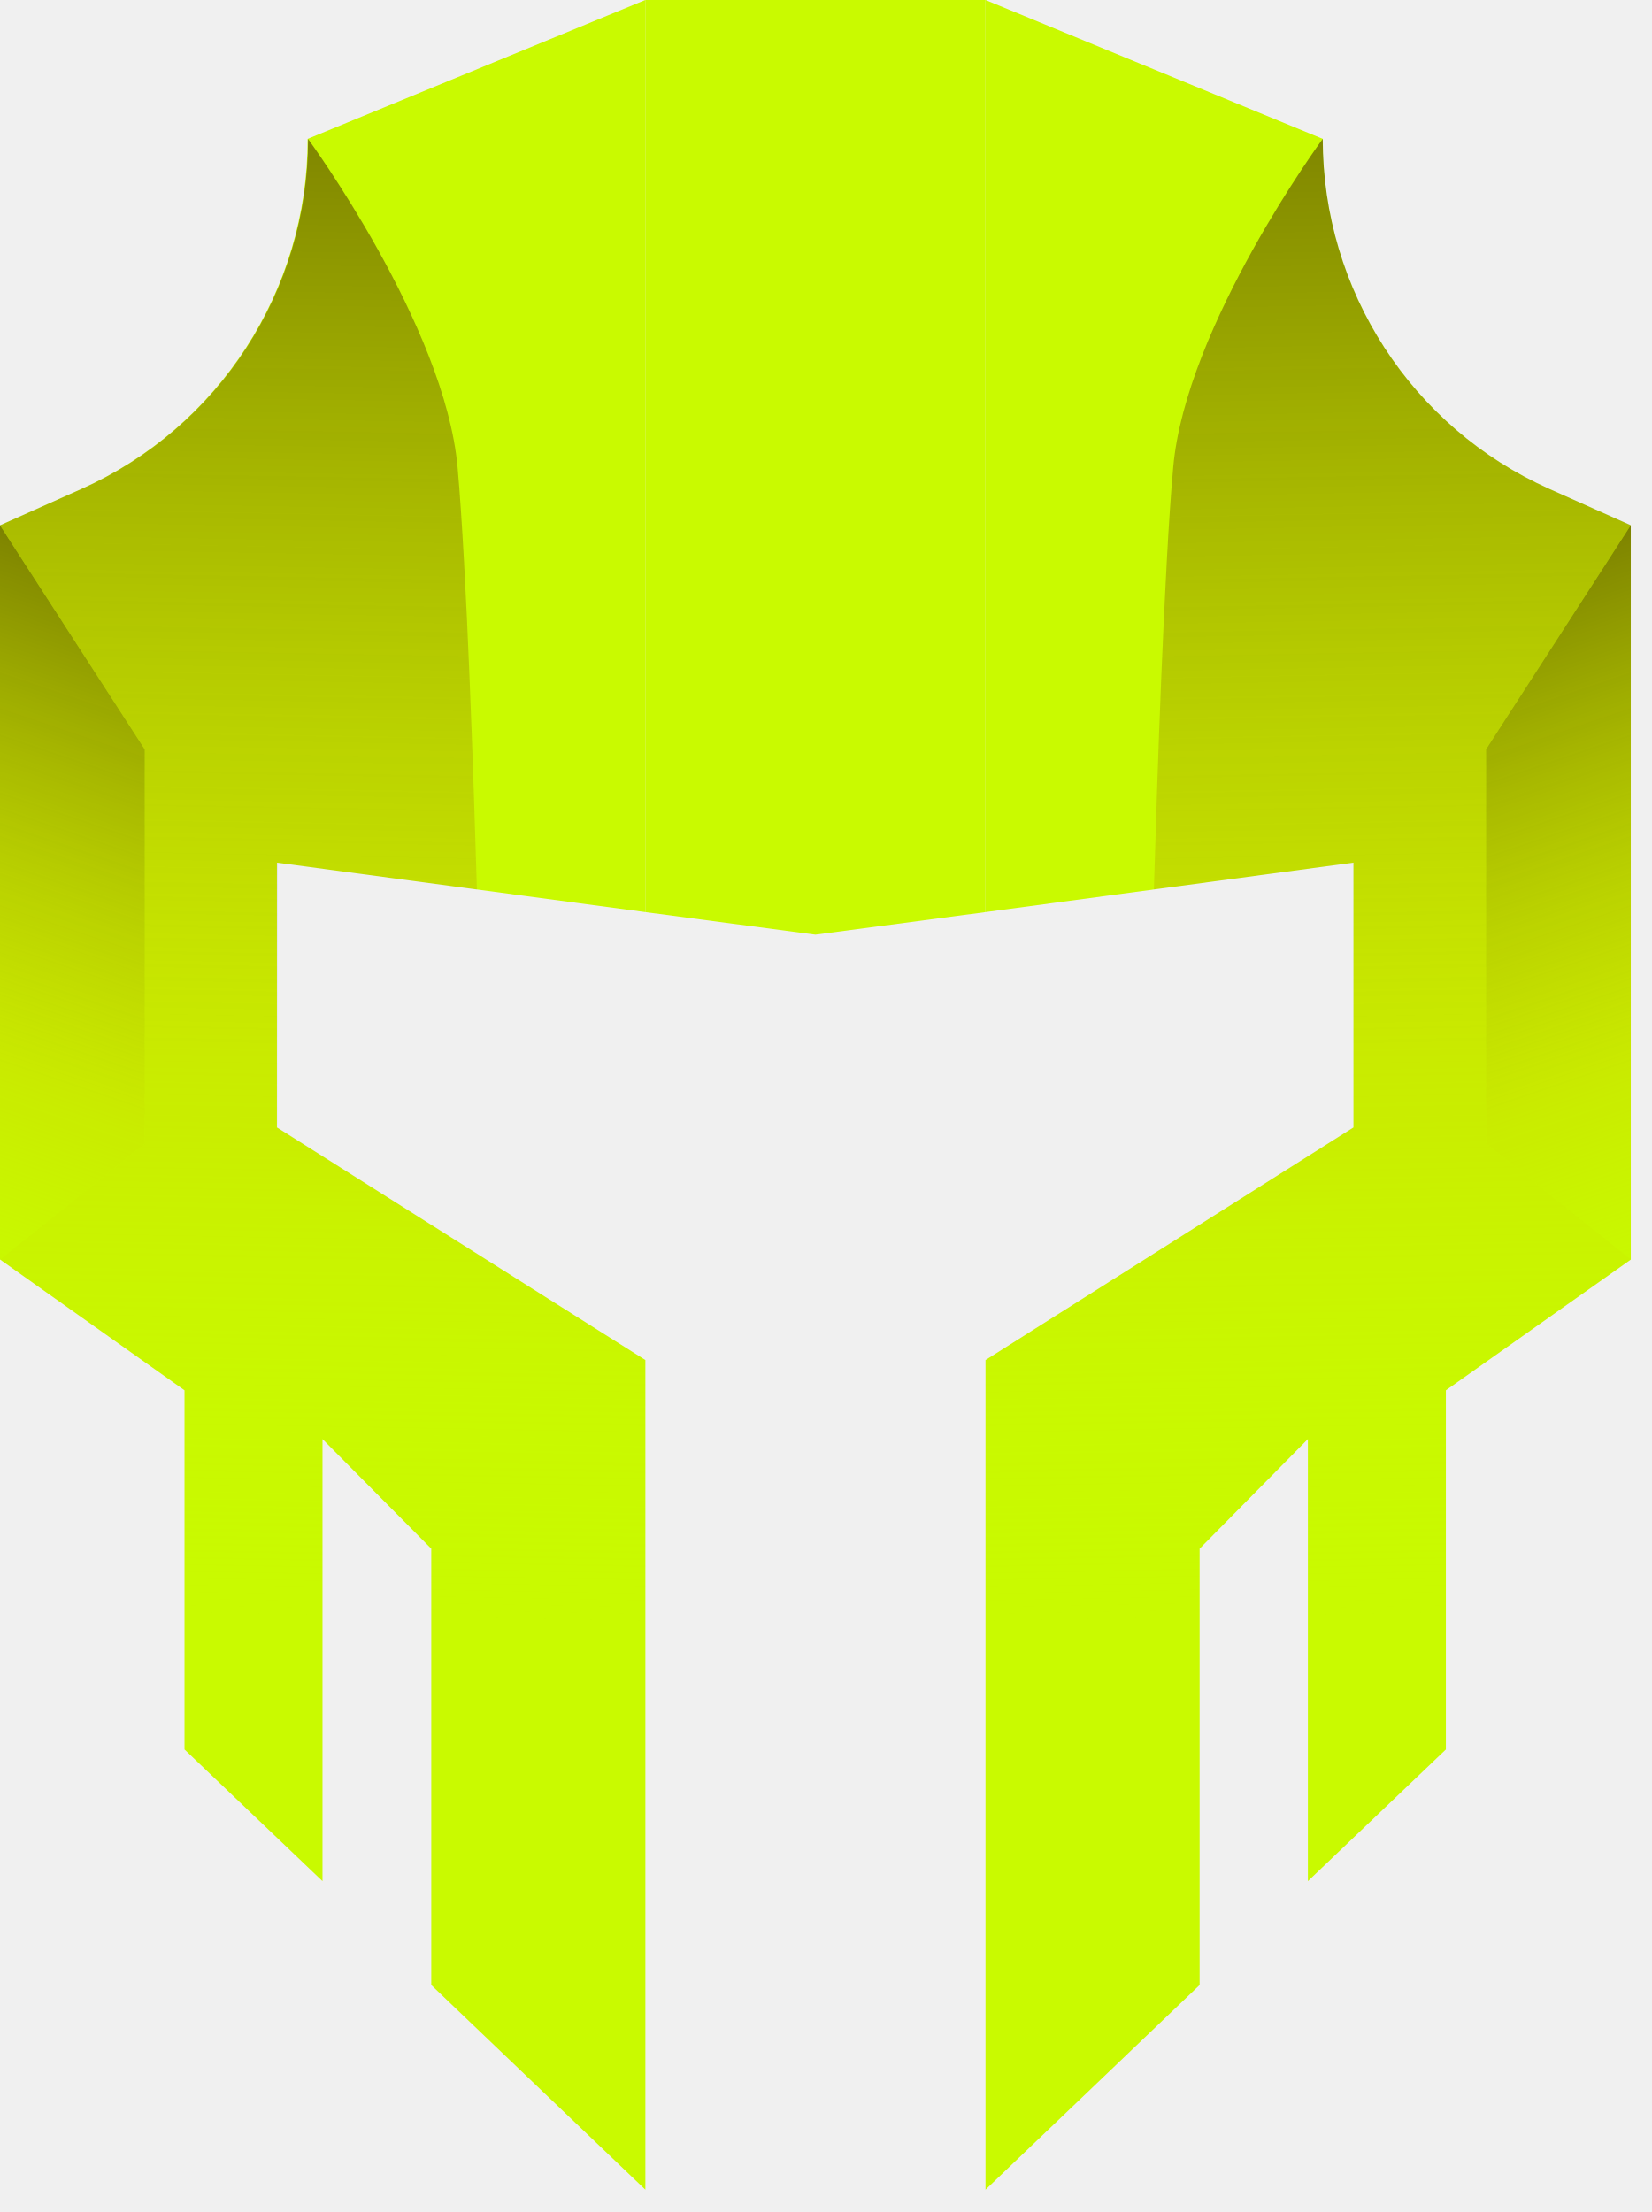
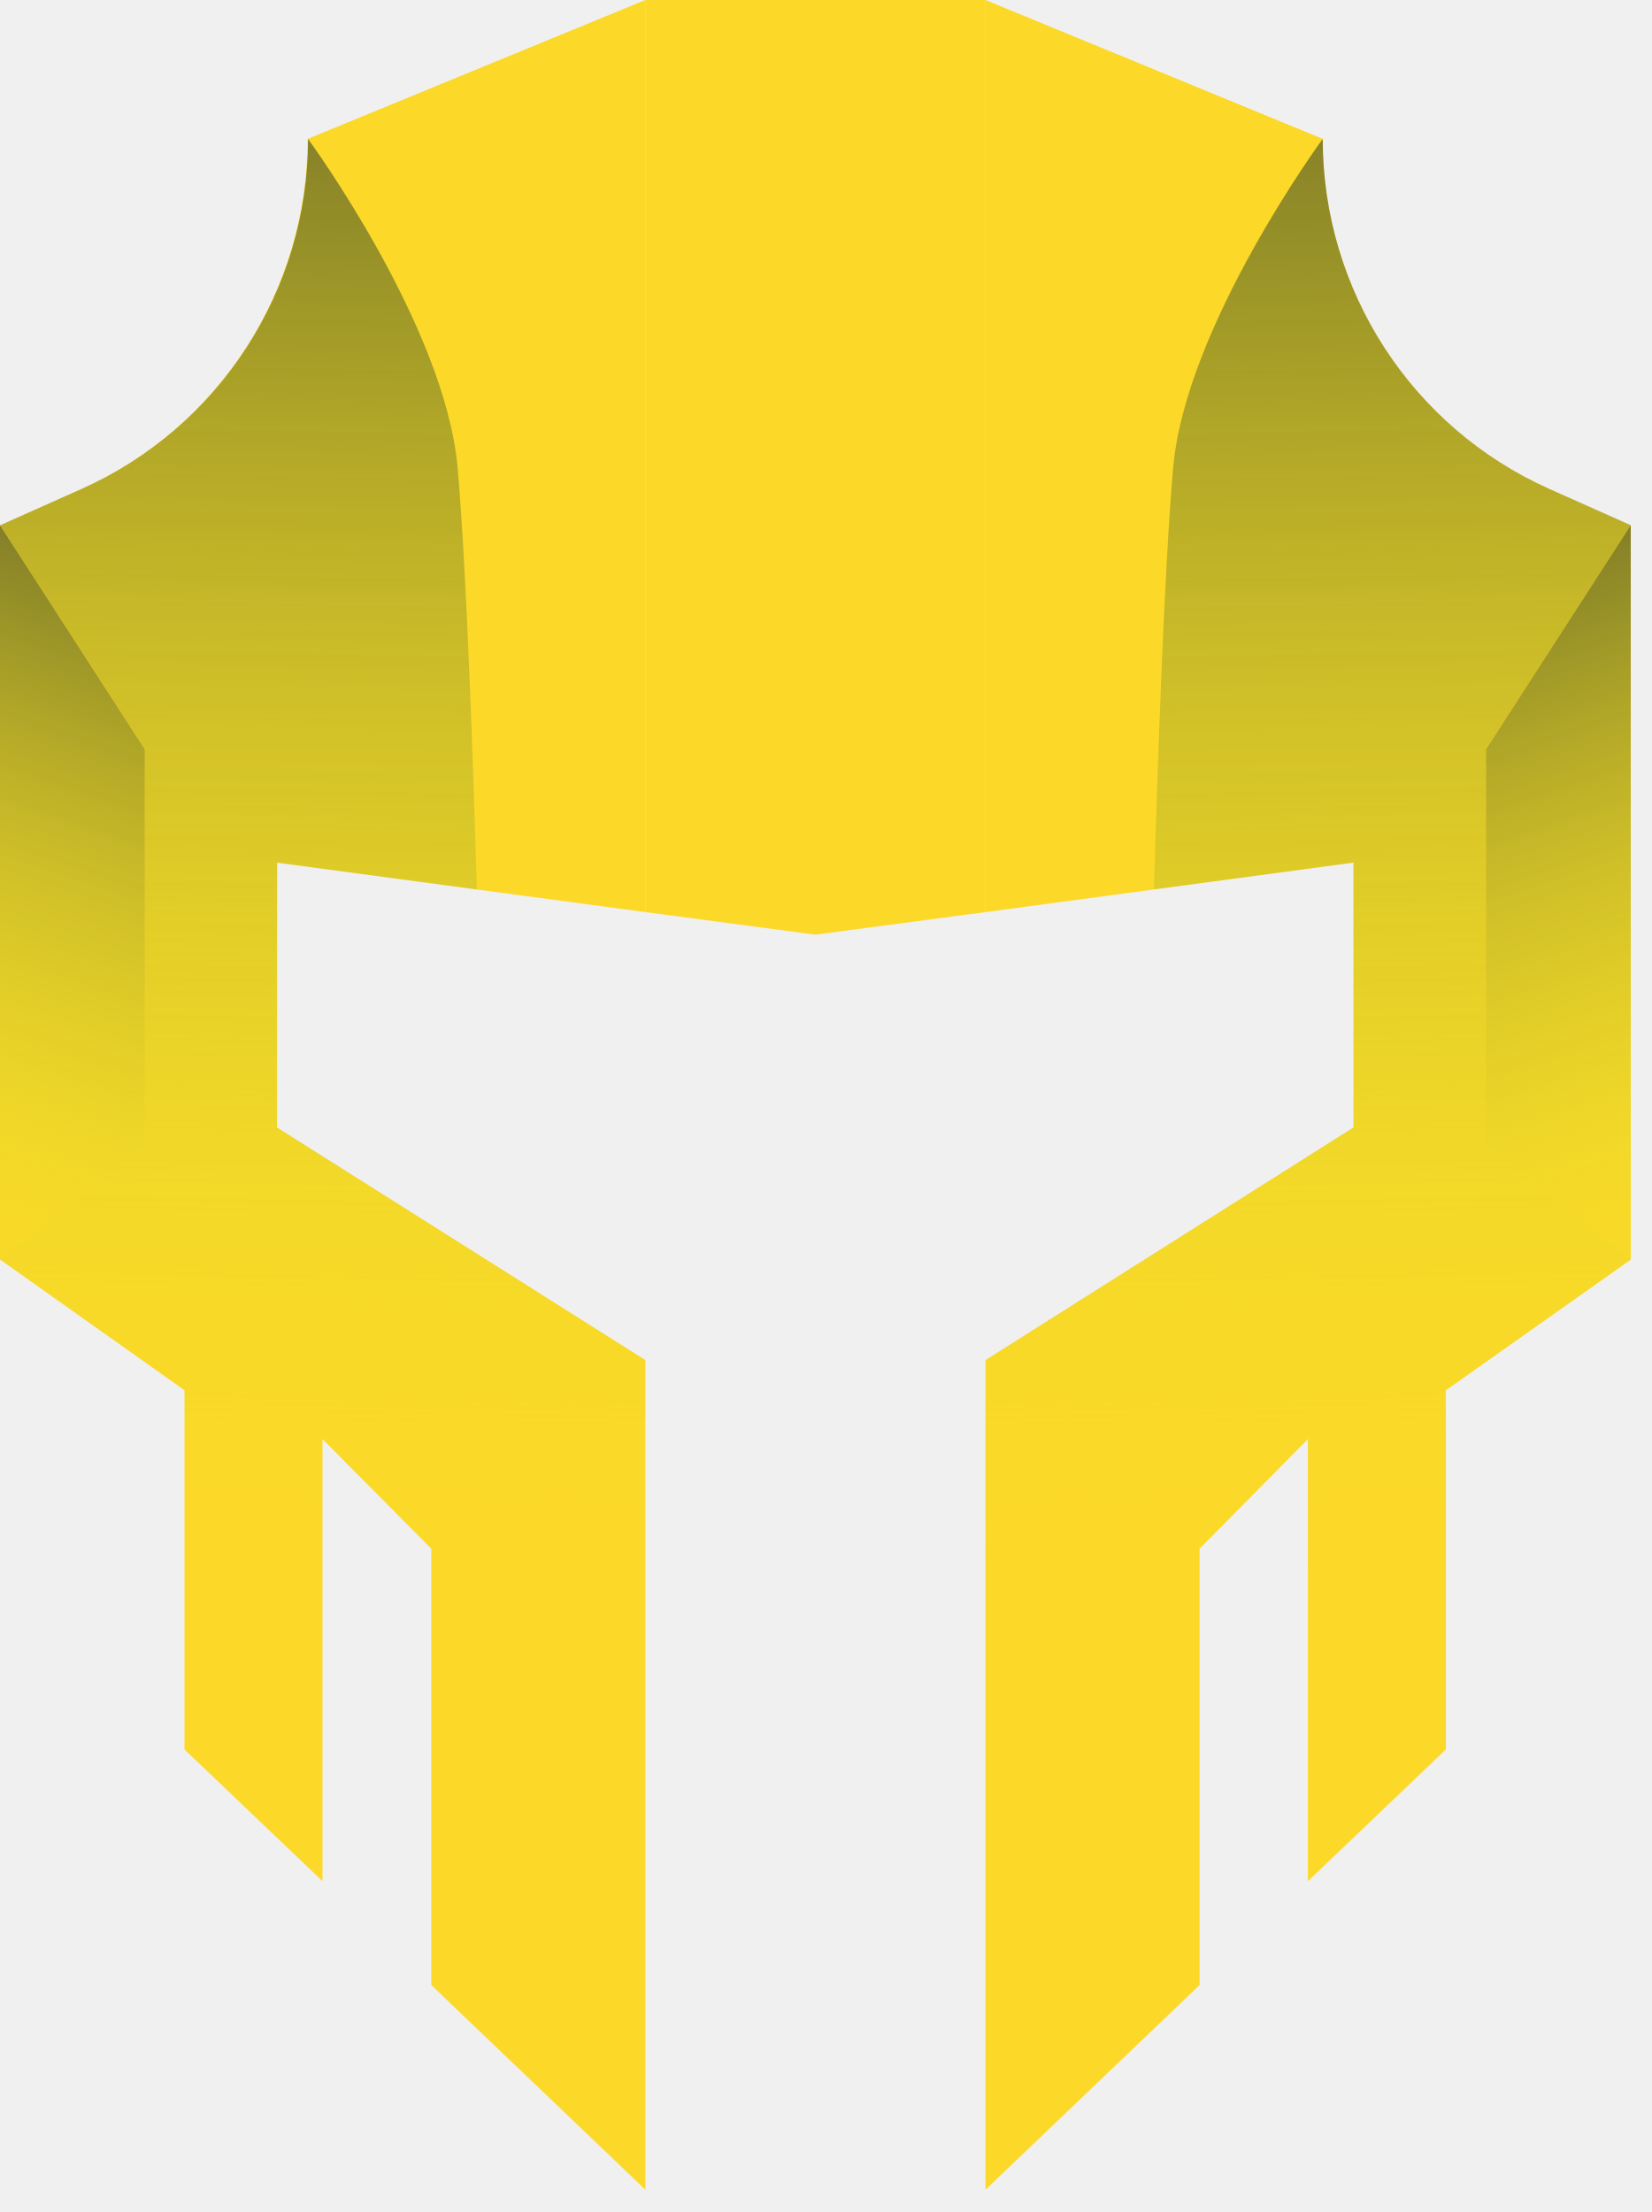
<svg xmlns="http://www.w3.org/2000/svg" width="53" height="71" viewBox="0 0 53 71" fill="none">
  <g clip-path="url(#clip0_33_5192)">
-     <path d="M8.888 27.688V36.188L20.714 43.654V70.284L13.842 63.715V49.709L10.351 46.191V60.381L5.922 56.154V44.625L0 40.427V16.861L2.602 15.698C7.024 13.723 9.873 9.319 9.873 4.464V4.458L20.711 0V29.276L8.885 27.688H8.888Z" fill="#C9FA00" />
-     <path d="M52.342 16.861V40.431L46.407 44.625V56.154L41.978 60.381V46.191L38.503 49.709V63.715L31.631 70.284V43.654L43.441 36.188V27.688L31.631 29.276V0L42.456 4.458C42.456 9.316 45.309 13.72 49.734 15.695L52.342 16.861Z" fill="#C9FA00" />
+     <path d="M8.888 27.688V36.188L20.714 43.654V70.284L13.842 63.715V49.709L10.351 46.191V60.381L5.922 56.154V44.625L0 40.427V16.861L2.602 15.698C7.024 13.723 9.873 9.319 9.873 4.464V4.458L20.711 0V29.276L8.885 27.688H8.888Z" fill="#fcd928" />
+     <path d="M52.342 16.861V40.431L46.407 44.625V56.154L41.978 60.381V46.191L38.503 49.709V63.715L31.631 70.284V43.654L43.441 36.188V27.688L31.631 29.276V0L42.456 4.458C42.456 9.316 45.309 13.72 49.734 15.695L52.342 16.861Z" fill="#fcd928" />
    <path d="M31.631 0V29.276L26.171 30L20.711 29.276V0H31.631Z" fill="url(#paint0_linear_33_5192)" />
    <path style="mix-blend-mode:darken" d="M47.695 36.709L52.342 40.427L46.404 44.625V56.154L41.976 60.381V46.19L38.503 49.706V63.712L31.628 70.284V43.65L43.438 36.185V27.688L37.035 28.549C37.139 25.072 37.361 18.305 37.655 15C38.063 10.44 42.454 4.458 42.454 4.458C42.454 6.887 43.166 9.202 44.432 11.158C45.698 13.114 47.518 14.708 49.731 15.695L52.342 16.857L47.695 24.052V36.709Z" fill="url(#paint1_linear_33_5192)" />
    <path style="mix-blend-mode:darken" d="M52.342 16.857V40.427L47.695 36.709V24.053L52.342 16.857Z" fill="url(#paint2_linear_33_5192)" />
    <path style="mix-blend-mode:darken" d="M4.647 36.712L0 40.431L5.938 44.628V56.158L10.366 60.384V46.194L13.839 49.709V63.715L20.714 70.287V43.653L8.904 36.188V27.691L15.307 28.552C15.203 25.075 14.982 18.308 14.687 15.003C14.279 10.443 9.888 4.461 9.888 4.461C9.888 6.89 9.176 9.205 7.91 11.161C6.644 13.117 4.824 14.711 2.611 15.698L0 16.861L4.647 24.056V36.712Z" fill="url(#paint3_linear_33_5192)" />
    <path style="mix-blend-mode:darken" d="M0 16.861V40.431L4.647 36.712V24.056L0 16.861Z" fill="url(#paint4_linear_33_5192)" />
  </g>
  <defs>
    <linearGradient id="paint0_linear_33_5192" x1="26.171" y1="-12.145" x2="26.171" y2="30.028" gradientUnits="userSpaceOnUse">
-       <stop stop-color="#C9FA00" />
-       <stop offset="0.71" stop-color="#C9FA00" />
-       <stop offset="1" stop-color="#C9FA00" />
+       <stop stop-color="#fcd928" />
+       <stop offset="0.71" stop-color="#fcd928" />
+       <stop offset="1" stop-color="#fcd928" />
    </linearGradient>
    <linearGradient id="paint1_linear_33_5192" x1="41.127" y1="-2.766" x2="42.153" y2="52.144" gradientUnits="userSpaceOnUse">
      <stop stop-color="#606060" />
      <stop offset="1" stop-color="white" stop-opacity="0" />
    </linearGradient>
    <linearGradient id="paint2_linear_33_5192" x1="46.138" y1="15.263" x2="55.754" y2="43.616" gradientUnits="userSpaceOnUse">
      <stop stop-color="#606060" />
      <stop offset="1" stop-color="white" stop-opacity="0" />
    </linearGradient>
    <linearGradient id="paint3_linear_33_5192" x1="11.215" y1="-2.766" x2="10.192" y2="52.144" gradientUnits="userSpaceOnUse">
      <stop stop-color="#606060" />
      <stop offset="1" stop-color="white" stop-opacity="0" />
    </linearGradient>
    <linearGradient id="paint4_linear_33_5192" x1="6.207" y1="15.263" x2="-3.412" y2="43.619" gradientUnits="userSpaceOnUse">
      <stop stop-color="#606060" />
      <stop offset="1" stop-color="white" stop-opacity="0" />
    </linearGradient>
    <clipPath id="clip0_33_5192">
      <rect width="52.342" height="70.287" fill="white" />
    </clipPath>
  </defs>
</svg>
